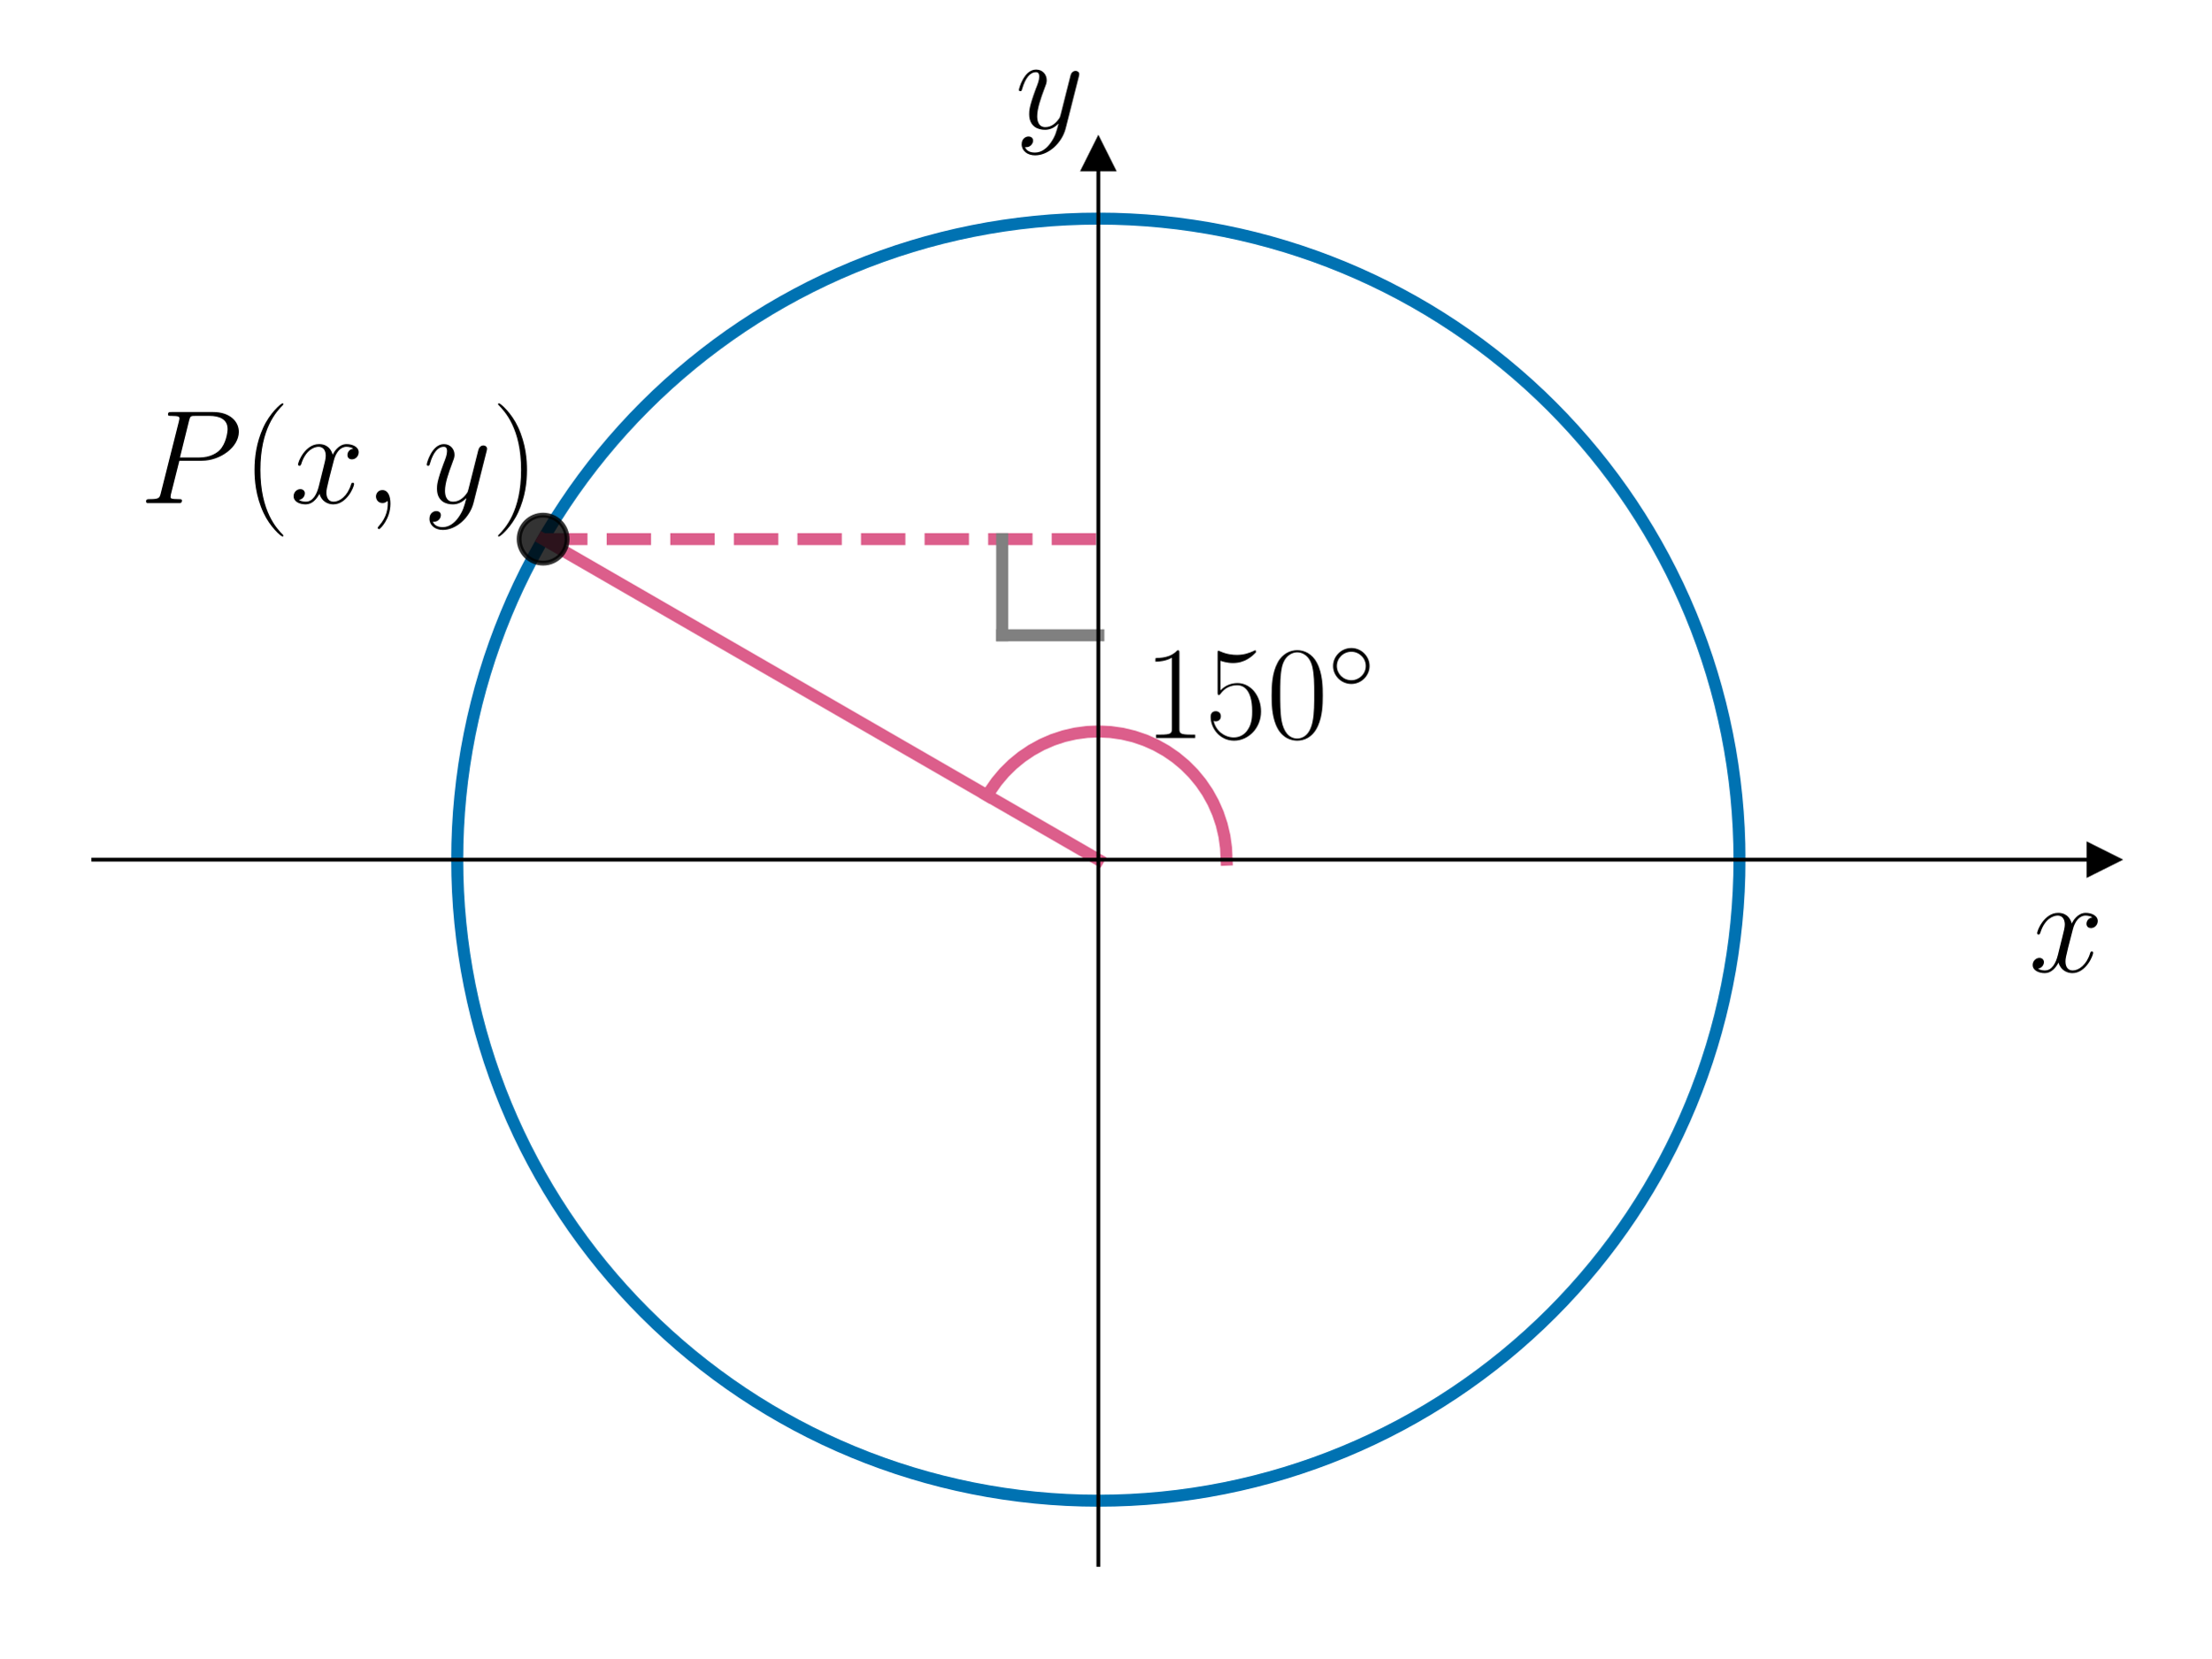
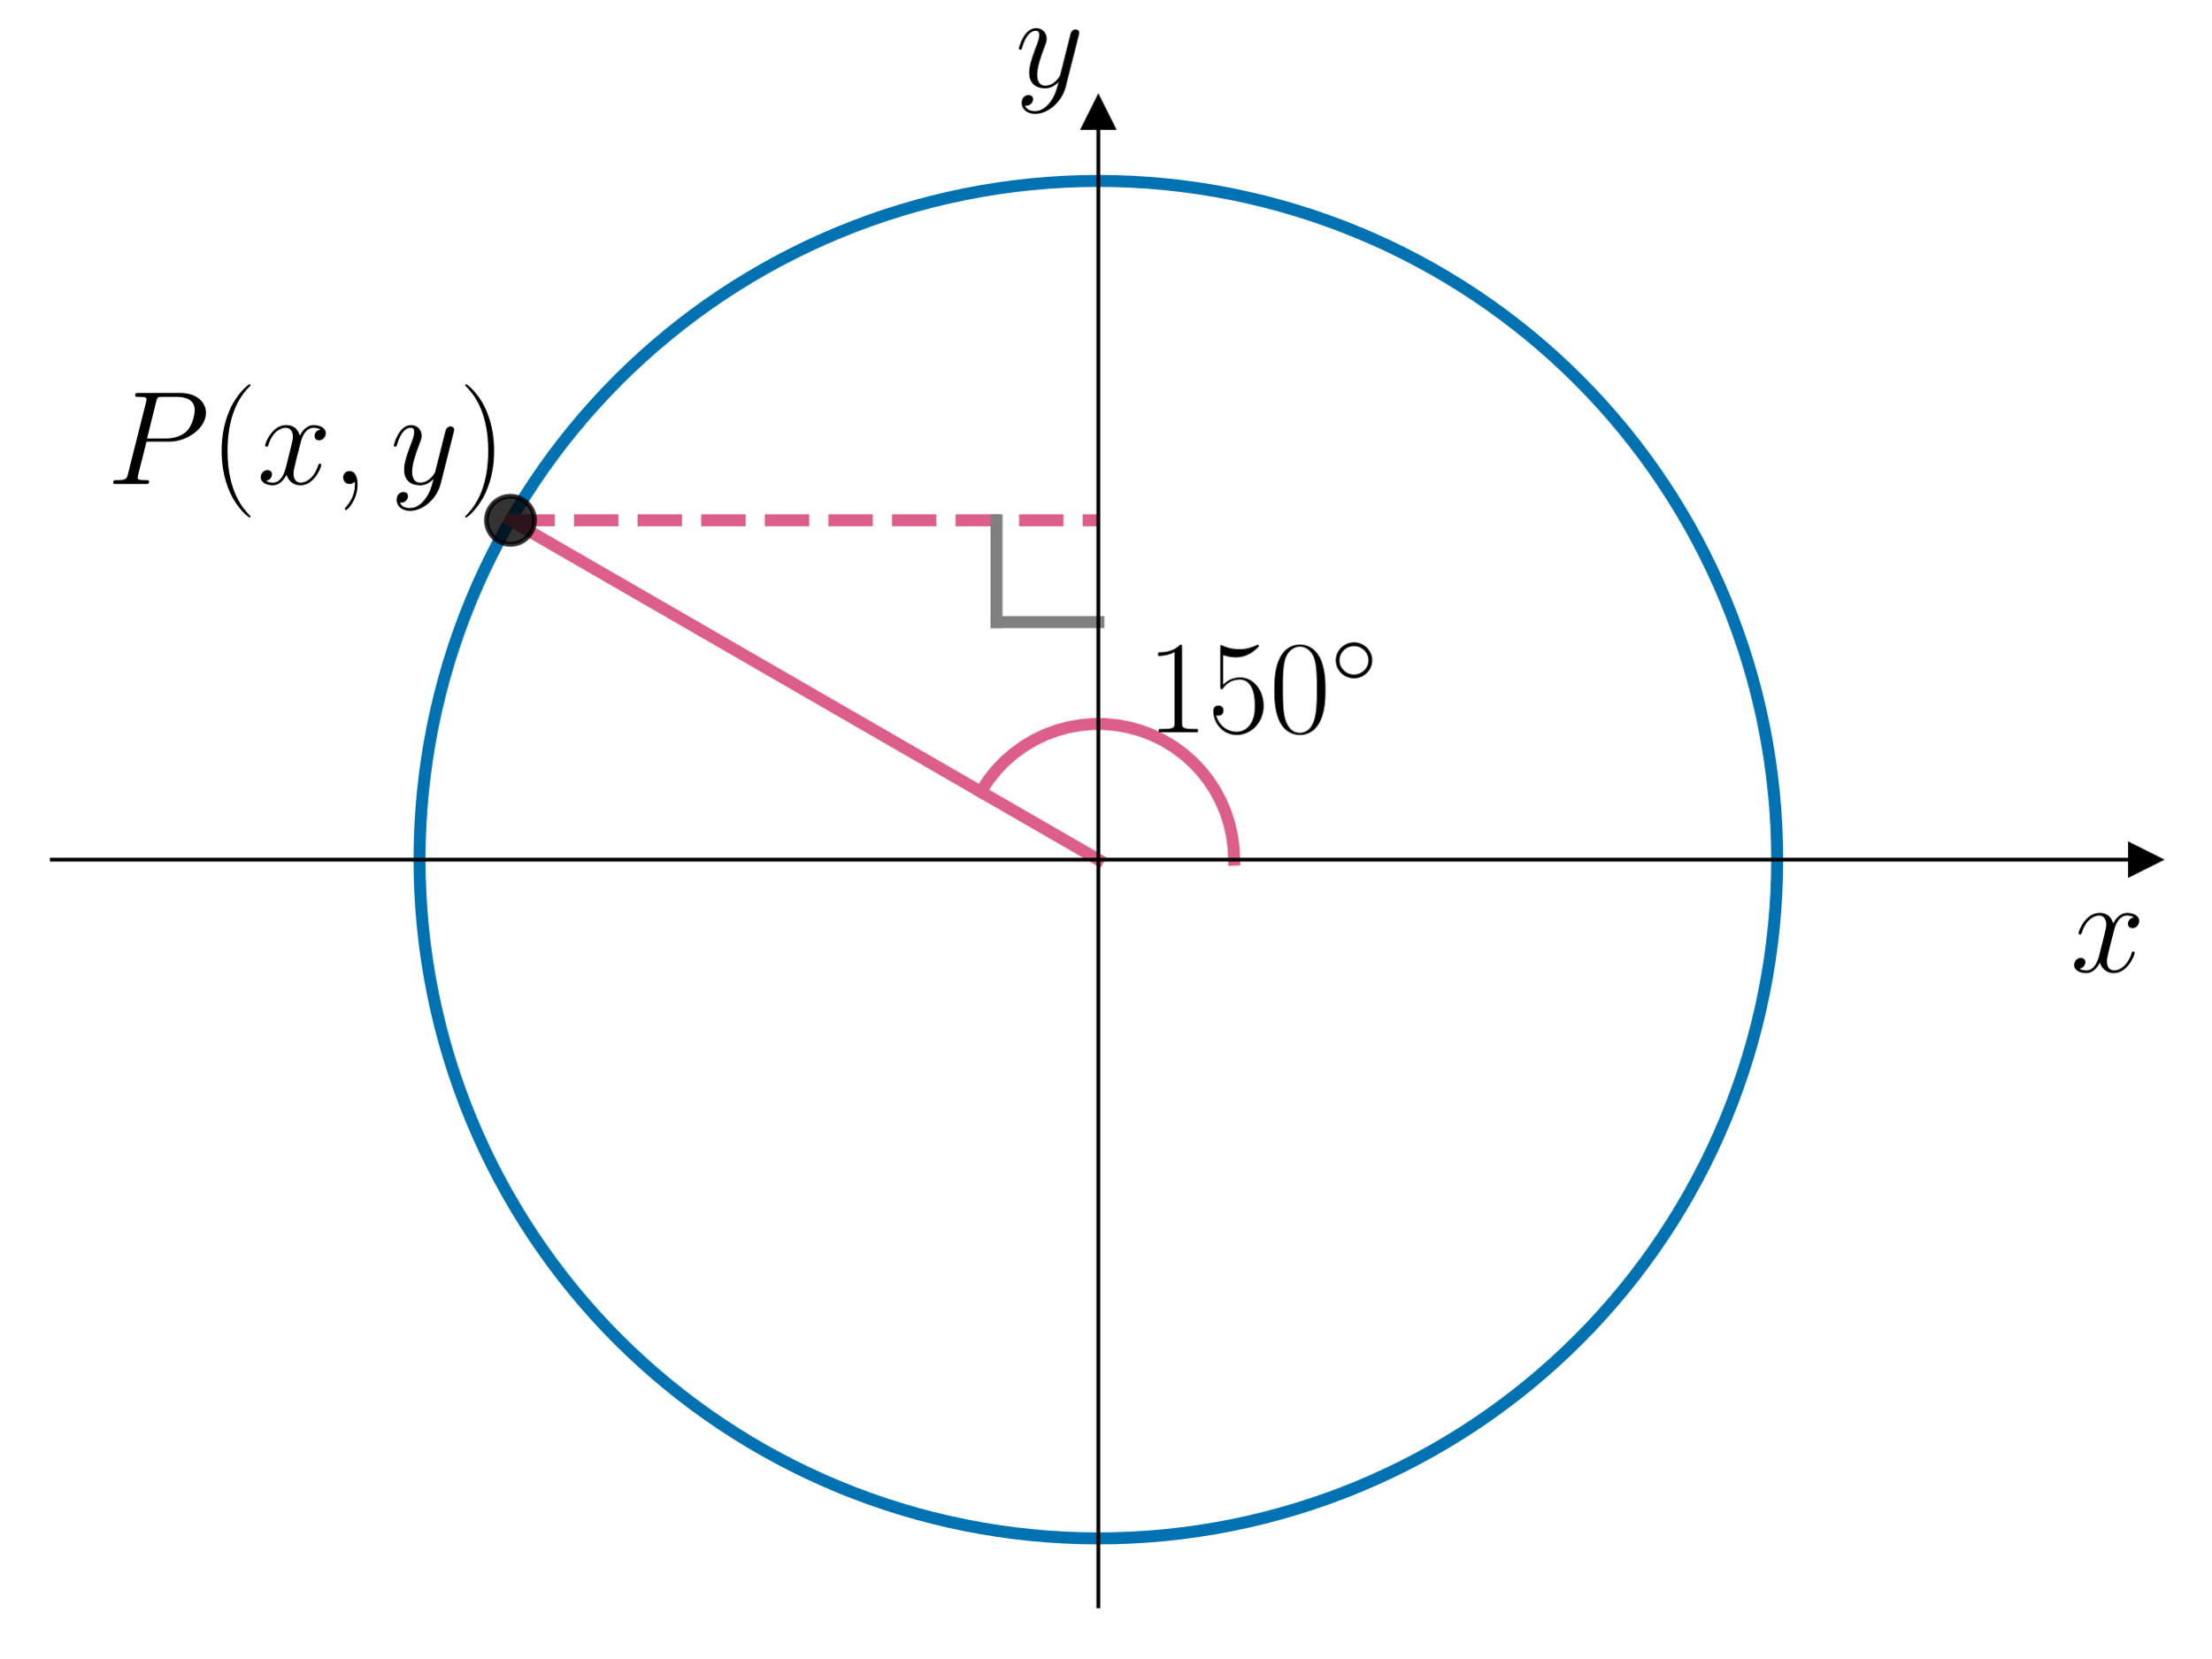
<svg xmlns="http://www.w3.org/2000/svg" xmlns:xlink="http://www.w3.org/1999/xlink" width="460.8pt" height="345.6pt" viewBox="0 0 460.8 345.6" version="1.1">
  <defs>
    <style type="text/css">*{stroke-linejoin: round; stroke-linecap: butt}</style>
  </defs>
  <g id="figure_1">
    <g id="patch_1">
      <path d="M 0 345.6  L 460.8 345.6  L 460.8 0  L 0 0  L 0 345.6  z " style="fill: none" />
    </g>
    <g id="axes_1">
      <g id="patch_2">
-         <path d="M 19.44 326.16  L 438.36 326.16  L 438.36 32.199  L 19.44 32.199  L 19.44 326.16  z " style="fill: none" />
+         <path d="M 10.8 334.8  L 447 334.8  L 447 23.559  L 10.8 23.559  L 10.8 334.8  z " style="fill: none" />
      </g>
      <g id="patch_3">
-         <path d="M 228.9 312.798  C 264.336 312.798 298.326 298.719 323.383 273.662  C 348.44 248.605 362.519 214.616 362.519 179.179  C 362.519 143.743 348.44 109.754 323.383 84.697  C 298.326 59.64 264.336 45.561 228.9 45.561  C 193.464 45.561 159.474 59.64 134.417 84.697  C 109.36 109.754 95.281 143.743 95.281 179.179  C 95.281 214.616 109.36 248.605 134.417 273.662  C 159.474 298.719 193.464 312.798 228.9 312.798  L 228.9 312.798  z " clip-path="url(#p5469d9468c)" style="fill: none; stroke: #0072b2; stroke-width: 2.5; stroke-linejoin: miter" />
+         <path d="M 228.9 320.653  C 266.419 320.653 302.407 305.746 328.937 279.216  C 355.467 252.686 370.373 216.699 370.373 179.179  C 370.373 141.66 355.467 105.673 328.937 79.143  C 302.407 52.613 266.419 37.706 228.9 37.706  C 191.381 37.706 155.393 52.613 128.863 79.143  C 102.333 105.673 87.427 141.66 87.427 179.179  C 87.427 216.699 102.333 252.686 128.863 279.216  C 155.393 305.746 191.381 320.653 228.9 320.653  L 228.9 320.653  z " clip-path="url(#pe2322e953a)" style="fill: none; stroke: #0072b2; stroke-width: 2.5; stroke-linejoin: miter" />
      </g>
      <g id="matplotlib.axis_1">
        <g id="text_1">
-           <g transform="translate(422.8385 202.5512) scale(0.28 -0.28)">
+           <g transform="translate(431.4785 202.5512) scale(0.28 -0.28)">
            <defs>
              <path id="CMMI12-78" d="M 3034 2606  C 2829 2567 2752 2414 2752 2293  C 2752 2139 2874 2088 2963 2088  C 3155 2088 3290 2254 3290 2427  C 3290 2695 2982 2816 2714 2816  C 2323 2816 2106 2433 2048 2312  C 1901 2816 1504 2816 1389 2816  C 736 2816 390 1980 390 1839  C 390 1814 416 1782 461 1782  C 512 1782 525 1820 538 1846  C 755 2555 1184 2689 1370 2689  C 1658 2689 1715 2420 1715 2267  C 1715 2127 1677 1980 1600 1673  L 1382 798  C 1286 415 1101 64 762 64  C 730 64 570 64 435 147  C 666 192 717 383 717 460  C 717 588 621 664 499 664  C 346 664 179 530 179 326  C 179 57 480 -64 755 -64  C 1062 -64 1280 179 1414 441  C 1517 64 1837 -64 2074 -64  C 2726 -64 3072 773 3072 913  C 3072 945 3046 971 3008 971  C 2950 971 2944 939 2925 888  C 2752 326 2381 64 2093 64  C 1869 64 1747 230 1747 492  C 1747 632 1773 734 1875 1156  L 2099 2024  C 2195 2408 2413 2689 2707 2689  C 2720 2689 2899 2689 3034 2606  z " transform="scale(0.015625)" />
            </defs>
            <use xlink:href="#CMMI12-78" transform="scale(0.996264)" />
          </g>
        </g>
      </g>
      <g id="matplotlib.axis_2">
        <g id="text_2">
-           <g transform="translate(211.582 26.77296) scale(0.28 -0.28)">
+           <g transform="translate(211.582 18.13296) scale(0.28 -0.28)">
            <defs>
              <path id="CMMI12-79" d="M 1683 -700  C 1510 -939 1261 -1152 947 -1152  C 870 -1152 563 -1152 467 -889  C 486 -895 518 -895 531 -895  C 723 -895 851 -729 851 -582  C 851 -435 730 -384 634 -384  C 531 -384 307 -458 307 -759  C 307 -1071 582 -1286 947 -1286  C 1587 -1286 2234 -700 2413 6  L 3040 2485  C 3046 2517 3059 2556 3059 2594  C 3059 2689 2982 2753 2886 2753  C 2829 2753 2694 2727 2643 2535  L 2170 658  C 2138 543 2138 530 2086 460  C 1958 281 1747 64 1440 64  C 1082 64 1050 415 1050 588  C 1050 952 1222 1443 1395 1903  C 1466 2088 1504 2178 1504 2305  C 1504 2574 1312 2816 998 2816  C 410 2816 173 1890 173 1839  C 173 1814 198 1782 243 1782  C 301 1782 307 1807 333 1897  C 486 2433 730 2689 979 2689  C 1037 2689 1146 2689 1146 2478  C 1146 2312 1075 2127 979 1884  C 666 1047 666 837 666 683  C 666 77 1101 -64 1421 -64  C 1606 -64 1837 -6 2061 230  L 2067 224  C 1971 -147 1907 -392 1683 -700  z " transform="scale(0.015625)" />
            </defs>
            <use xlink:href="#CMMI12-79" transform="scale(0.996264)" />
          </g>
        </g>
      </g>
      <g id="line2d_1">
        <defs>
-           <path id="mfd984347b0" d="M 3 0  L -3 -3  L -3 3  z " style="stroke: #000000; stroke-linejoin: miter" />
+           <path id="mbf97a0fd38" d="M 3 0  L -3 -3  L -3 3  z " style="stroke: #000000; stroke-linejoin: miter" />
        </defs>
        <g>
-           <use xlink:href="#mfd984347b0" x="438.36" y="179.179" style="stroke: #000000; stroke-linejoin: miter" />
+           <use xlink:href="#mbf97a0fd38" x="447" y="179.179" style="stroke: #000000; stroke-linejoin: miter" />
        </g>
      </g>
      <g id="line2d_2">
        <defs>
-           <path id="mdbee1f2ac9" d="M 0 -3  L -3 3  L 3 3  z " style="stroke: #000000; stroke-linejoin: miter" />
+           <path id="mb9b0e6a075" d="M 0 -3  L -3 3  L 3 3  z " style="stroke: #000000; stroke-linejoin: miter" />
        </defs>
        <g>
-           <use xlink:href="#mdbee1f2ac9" x="228.9" y="32.199" style="stroke: #000000; stroke-linejoin: miter" />
+           <use xlink:href="#mb9b0e6a075" x="228.9" y="23.559" style="stroke: #000000; stroke-linejoin: miter" />
        </g>
      </g>
      <g id="line2d_3">
-         <path d="M 255.624 179.179  L 255.51 176.721  L 255.171 174.283  L 254.61 171.887  L 253.83 169.553  L 252.838 167.3  L 251.644 165.148  L 250.257 163.115  L 248.688 161.219  L 246.952 159.474  L 245.062 157.897  L 243.036 156.5  L 240.89 155.296  L 238.641 154.294  L 236.311 153.504  L 233.917 152.931  L 231.481 152.581  L 229.023 152.456  L 226.564 152.558  L 224.125 152.886  L 221.726 153.437  L 219.388 154.206  L 217.131 155.187  L 214.974 156.371  L 212.934 157.749  L 211.031 159.309  L 209.278 161.037  L 207.692 162.919  L 206.286 164.939  L 205.757 165.818  L 205.757 165.818  " clip-path="url(#p5469d9468c)" style="fill: none; stroke: #dc5e8b; stroke-width: 2.5; stroke-linecap: square" />
+         <path d="M 257.195 179.179  L 257.081 176.648  L 256.742 174.138  L 256.179 171.668  L 255.398 169.258  L 254.404 166.927  L 253.206 164.695  L 251.813 162.579  L 250.236 160.596  L 248.488 158.762  L 246.583 157.091  L 244.537 155.598  L 242.365 154.294  L 240.085 153.189  L 237.715 152.293  L 235.275 151.612  L 232.783 151.153  L 230.261 150.918  L 227.727 150.909  L 225.203 151.127  L 222.709 151.57  L 220.264 152.235  L 217.888 153.115  L 215.601 154.205  L 213.42 155.495  L 211.364 156.974  L 209.448 158.632  L 207.688 160.454  L 206.098 162.427  L 204.691 164.533  L 204.396 165.032  L 204.396 165.032  " clip-path="url(#pe2322e953a)" style="fill: none; stroke: #dc5e8b; stroke-width: 2.5; stroke-linecap: square" />
      </g>
      <g id="line2d_4">
-         <path d="M 228.9 179.179  L 113.183 112.37  " clip-path="url(#p5469d9468c)" style="fill: none; stroke: #dc5e8b; stroke-width: 2.5; stroke-linecap: square" />
+         <path d="M 228.9 179.179  L 106.381 108.443  " clip-path="url(#pe2322e953a)" style="fill: none; stroke: #dc5e8b; stroke-width: 2.5; stroke-linecap: square" />
      </g>
      <g id="line2d_5">
-         <path d="M 113.183 112.37  L 228.9 112.37  " clip-path="url(#p5469d9468c)" style="fill: none; stroke-dasharray: 9.25,4; stroke-dashoffset: 0; stroke: #dc5e8b; stroke-width: 2.5" />
+         <path d="M 106.381 108.443  L 228.9 108.443  " clip-path="url(#pe2322e953a)" style="fill: none; stroke-dasharray: 9.25,4; stroke-dashoffset: 0; stroke: #dc5e8b; stroke-width: 2.5" />
      </g>
      <g id="line2d_6">
-         <path d="M 228.9 132.413  L 208.857 132.413  " clip-path="url(#p5469d9468c)" style="fill: none; stroke: #808080; stroke-width: 2.5; stroke-linecap: square" />
+         <path d="M 228.9 129.664  L 207.679 129.664  " clip-path="url(#pe2322e953a)" style="fill: none; stroke: #808080; stroke-width: 2.5; stroke-linecap: square" />
      </g>
      <g id="line2d_7">
-         <path d="M 208.857 132.413  L 208.857 112.37  " clip-path="url(#p5469d9468c)" style="fill: none; stroke: #808080; stroke-width: 2.5; stroke-linecap: square" />
+         <path d="M 207.679 129.664  L 207.679 108.443  " clip-path="url(#pe2322e953a)" style="fill: none; stroke: #808080; stroke-width: 2.5; stroke-linecap: square" />
      </g>
      <g id="line2d_8">
        <defs>
-           <path id="m24ad676ebe" d="M 0 5  C 1.326 5 2.598 4.473 3.536 3.536  C 4.473 2.598 5 1.326 5 0  C 5 -1.326 4.473 -2.598 3.536 -3.536  C 2.598 -4.473 1.326 -5 0 -5  C -1.326 -5 -2.598 -4.473 -3.536 -3.536  C -4.473 -2.598 -5 -1.326 -5 0  C -5 1.326 -4.473 2.598 -3.536 3.536  C -2.598 4.473 -1.326 5 0 5  z " style="stroke: #000000; stroke-opacity: 0.8" />
+           <path id="me6ff1408ea" d="M 0 5  C 1.326 5 2.598 4.473 3.536 3.536  C 4.473 2.598 5 1.326 5 0  C 5 -1.326 4.473 -2.598 3.536 -3.536  C 2.598 -4.473 1.326 -5 0 -5  C -1.326 -5 -2.598 -4.473 -3.536 -3.536  C -4.473 -2.598 -5 -1.326 -5 0  C -5 1.326 -4.473 2.598 -3.536 3.536  C -2.598 4.473 -1.326 5 0 5  z " style="stroke: #000000; stroke-opacity: 0.8" />
        </defs>
-         <g clip-path="url(#p5469d9468c)">
-           <use xlink:href="#m24ad676ebe" x="113.183" y="112.37" style="fill-opacity: 0.8; stroke: #000000; stroke-opacity: 0.8" />
+         <g clip-path="url(#pe2322e953a)">
+           <use xlink:href="#me6ff1408ea" x="106.381" y="108.443" style="fill-opacity: 0.8; stroke: #000000; stroke-opacity: 0.8" />
        </g>
      </g>
      <g id="patch_4">
-         <path d="M 228.9 326.16  L 228.9 32.199  " style="fill: none; stroke: #000000; stroke-width: 0.8; stroke-linejoin: miter; stroke-linecap: square" />
+         <path d="M 228.9 334.8  L 228.9 23.559  " style="fill: none; stroke: #000000; stroke-width: 0.8; stroke-linejoin: miter; stroke-linecap: square" />
      </g>
      <g id="patch_5">
-         <path d="M 438.36 326.16  L 438.36 32.199  " style="fill: none" />
+         <path d="M 447 334.8  L 447 23.559  " style="fill: none" />
      </g>
      <g id="patch_6">
-         <path d="M 19.44 179.179  L 438.36 179.179  " style="fill: none; stroke: #000000; stroke-width: 0.8; stroke-linejoin: miter; stroke-linecap: square" />
+         <path d="M 10.8 179.179  L 447 179.179  " style="fill: none; stroke: #000000; stroke-width: 0.8; stroke-linejoin: miter; stroke-linecap: square" />
      </g>
      <g id="patch_7">
-         <path d="M 19.44 32.199  L 438.36 32.199  " style="fill: none" />
+         <path d="M 10.8 23.559  L 447 23.559  " style="fill: none" />
      </g>
      <g id="text_3">
-         <g transform="translate(29.12673 104.8422) scale(0.28 -0.28)">
+         <g transform="translate(22.27612 100.8707) scale(0.28 -0.28)">
          <defs>
            <path id="CMMI12-50" d="M 1894 2023  L 2970 2023  C 3853 2023 4736 2673 4736 3401  C 4736 3898 4314 4352 3507 4352  L 1530 4352  C 1408 4352 1350 4352 1350 4231  C 1350 4167 1408 4167 1504 4167  C 1894 4167 1894 4116 1894 4046  C 1894 4034 1894 3995 1869 3899  L 1005 472  C 947 249 934 185 486 185  C 365 185 301 185 301 70  C 301 0 358 0 397 0  C 518 0 646 0 768 0  L 1517 0  C 1638 0 1773 0 1894 0  C 1946 0 2016 0 2016 121  C 2016 185 1958 185 1862 185  C 1478 185 1472 230 1472 293  C 1472 325 1478 369 1485 401  L 1894 2023  z M 2355 3930  C 2413 4167 2438 4167 2688 4167  L 3322 4167  C 3802 4167 4198 4013 4198 3535  C 4198 3369 4115 2827 3821 2534  C 3712 2419 3405 2176 2822 2176  L 1920 2176  L 2355 3930  z " transform="scale(0.015625)" />
            <path id="CMR17-28" d="M 1958 -1561  C 1958 -1555 1958 -1542 1939 -1523  C 1645 -1224 858 -407 858 1581  C 858 3569 1632 4379 1946 4697  C 1946 4704 1958 4717 1958 4736  C 1958 4755 1939 4768 1914 4768  C 1843 4768 1299 4296 986 3594  C 666 2887 576 2199 576 1588  C 576 1128 621 351 1005 -471  C 1312 -1135 1837 -1600 1914 -1600  C 1946 -1600 1958 -1587 1958 -1561  z " transform="scale(0.015625)" />
            <path id="CMMI12-3b" d="M 1248 -31  C 1248 343 1126 619 864 619  C 659 619 557 453 557 313  C 557 172 653 0 870 0  C 954 0 1024 26 1082 83  C 1094 96 1101 96 1107 96  C 1120 96 1120 5 1120 -27  C 1120 -240 1082 -659 710 -1080  C 640 -1157 640 -1170 640 -1183  C 640 -1216 672 -1248 704 -1248  C 755 -1248 1248 -771 1248 -31  z " transform="scale(0.015625)" />
            <path id="CMR17-29" d="M 1683 1581  C 1683 2040 1638 2817 1254 3639  C 947 4303 422 4768 346 4768  C 326 4768 301 4761 301 4729  C 301 4717 307 4710 314 4697  C 621 4378 1402 3568 1402 1584  C 1402 -407 627 -1217 314 -1537  C 307 -1549 301 -1556 301 -1568  C 301 -1600 326 -1600 346 -1600  C 416 -1600 960 -1128 1274 -426  C 1594 281 1683 969 1683 1581  z " transform="scale(0.015625)" />
          </defs>
          <use xlink:href="#CMMI12-50" transform="scale(0.996264)" />
          <use xlink:href="#CMR17-28" transform="translate(76.42582 0) scale(0.996264)" />
          <use xlink:href="#CMMI12-78" transform="translate(111.7066 0) scale(0.996264)" />
          <use xlink:href="#CMMI12-3b" transform="translate(167.1406 0) scale(0.996264)" />
          <use xlink:href="#CMMI12-79" transform="translate(210.8422 0) scale(0.996264)" />
          <use xlink:href="#CMR17-29" transform="translate(261.981 0) scale(0.996264)" />
        </g>
      </g>
      <g id="text_4">
-         <g transform="translate(238.3686 153.8163) scale(0.28 -0.28)">
+         <g transform="translate(238.9252 152.634) scale(0.28 -0.28)">
          <defs>
            <path id="CMR17-31" d="M 1702 4058  C 1702 4192 1696 4192 1606 4192  C 1357 3916 979 3827 621 3827  C 602 3827 570 3827 563 3808  C 557 3795 557 3782 557 3648  C 755 3648 1088 3686 1344 3839  L 1344 461  C 1344 236 1331 160 781 160  L 589 160  L 589 0  C 896 0 1216 0 1523 0  C 1830 0 2150 0 2458 0  L 2458 160  L 2266 160  C 1715 160 1702 230 1702 458  L 1702 4058  z " transform="scale(0.015625)" />
            <path id="CMR17-35" d="M 730 3692  C 794 3666 1056 3584 1325 3584  C 1920 3584 2246 3911 2432 4100  C 2432 4157 2432 4192 2394 4192  C 2387 4192 2374 4192 2323 4163  C 2099 4058 1837 3973 1517 3973  C 1325 3973 1037 3999 723 4139  C 653 4171 640 4171 634 4171  C 602 4171 595 4164 595 4037  L 595 2203  C 595 2089 595 2057 659 2057  C 691 2057 704 2070 736 2114  C 941 2401 1222 2522 1542 2522  C 1766 2522 2246 2382 2246 1289  C 2246 1085 2246 715 2054 421  C 1894 159 1645 25 1370 25  C 947 25 518 320 403 814  C 429 807 480 795 506 795  C 589 795 749 840 749 1038  C 749 1210 627 1280 506 1280  C 358 1280 262 1190 262 1011  C 262 454 704 -128 1382 -128  C 2042 -128 2669 440 2669 1264  C 2669 2030 2170 2624 1549 2624  C 1222 2624 947 2503 730 2274  L 730 3692  z " transform="scale(0.015625)" />
            <path id="CMR17-30" d="M 2688 2025  C 2688 2416 2682 3080 2413 3591  C 2176 4039 1798 4198 1466 4198  C 1158 4198 768 4058 525 3597  C 269 3118 243 2524 243 2025  C 243 1661 250 1106 448 619  C 723 -39 1216 -128 1466 -128  C 1760 -128 2208 -7 2470 600  C 2662 1042 2688 1559 2688 2025  z M 1466 -26  C 1056 -26 813 325 723 812  C 653 1188 653 1738 653 2096  C 653 2588 653 2997 736 3387  C 858 3929 1216 4096 1466 4096  C 1728 4096 2067 3923 2189 3400  C 2272 3036 2278 2607 2278 2096  C 2278 1680 2278 1169 2202 792  C 2067 95 1690 -26 1466 -26  z " transform="scale(0.015625)" />
            <path id="CMSY10-e" d="M 2842 1600  C 2842 2277 2272 2828 1600 2828  C 909 2828 352 2264 352 1600  C 352 930 909 372 1600 372  C 2272 372 2842 923 2842 1600  z M 1600 628  C 1043 628 608 1070 608 1600  C 608 2130 1050 2572 1600 2572  C 2131 2572 2586 2142 2586 1600  C 2586 1058 2131 628 1600 628  z " transform="scale(0.015625)" />
          </defs>
          <use xlink:href="#CMR17-31" transform="scale(0.996264)" />
          <use xlink:href="#CMR17-35" transform="translate(45.69048 0) scale(0.996264)" />
          <use xlink:href="#CMR17-30" transform="translate(91.38095 0) scale(0.996264)" />
          <use xlink:href="#CMSY10-e" transform="translate(137.0714 36.15364) scale(0.697382)" />
        </g>
      </g>
    </g>
  </g>
  <defs>
-     <clipPath id="p5469d9468c">
-       <rect x="19.44" y="32.199" width="418.92" height="293.961" />
+     <clipPath id="pe2322e953a">
+       <rect x="10.8" y="23.559" width="436.2" height="311.241" />
    </clipPath>
  </defs>
</svg>
